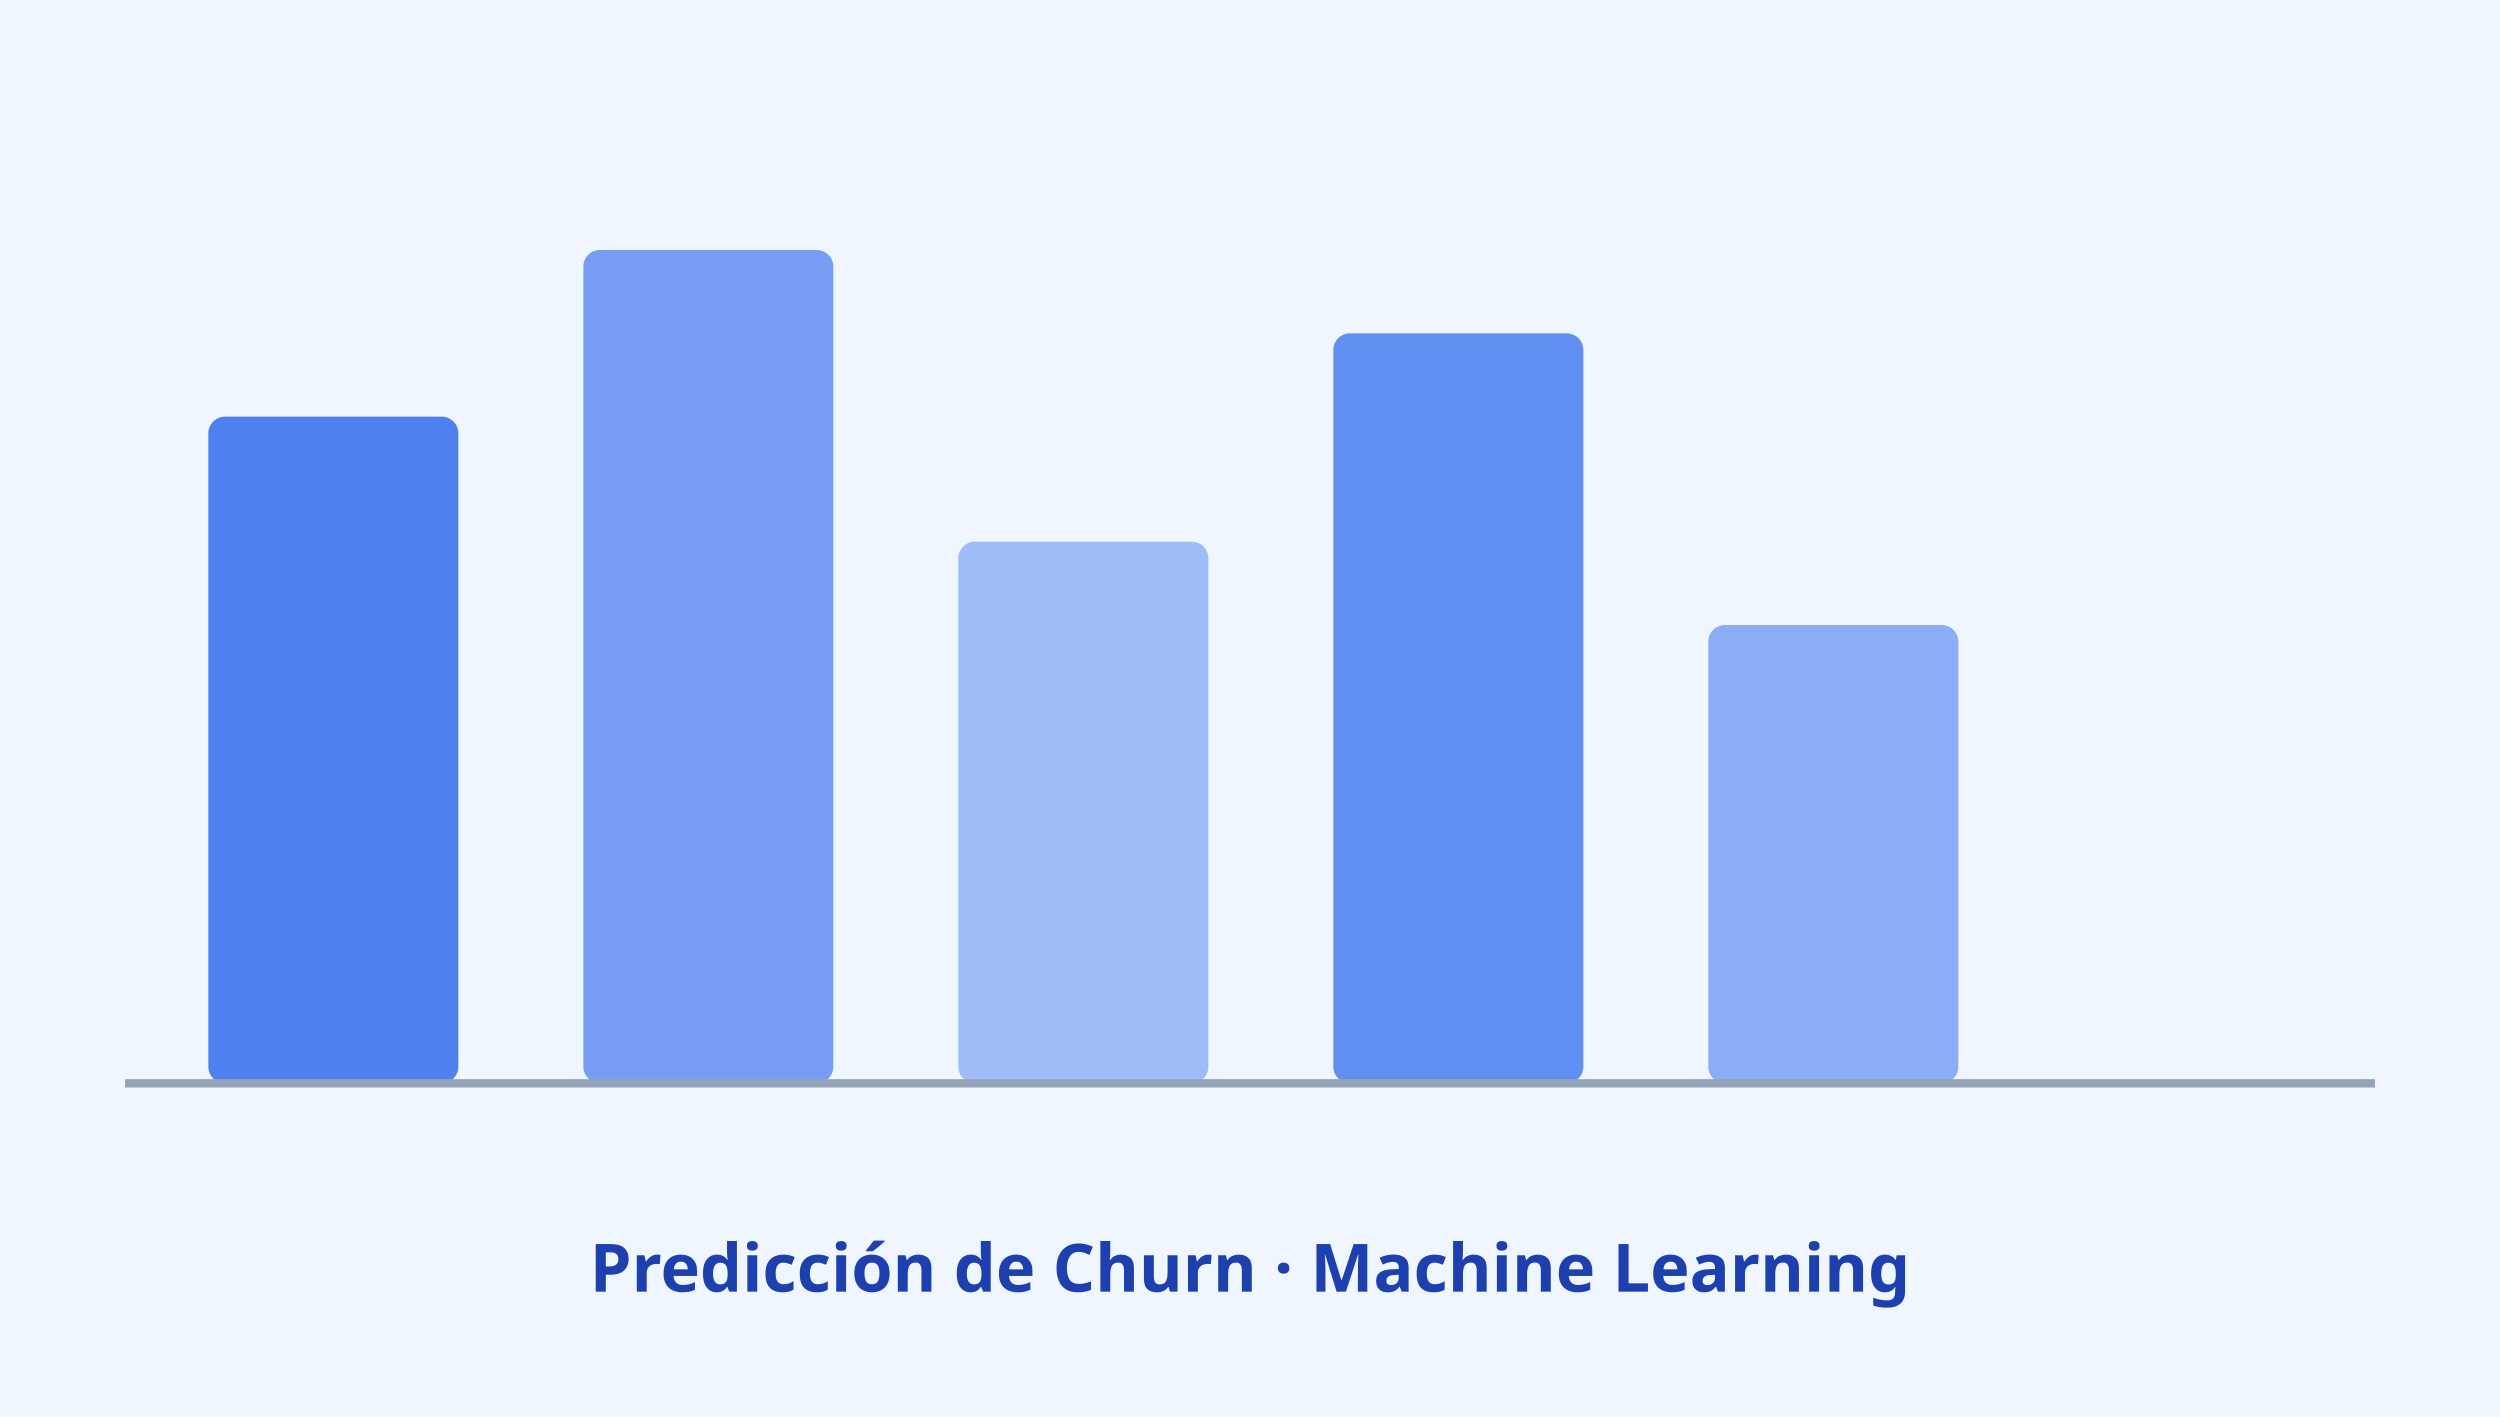
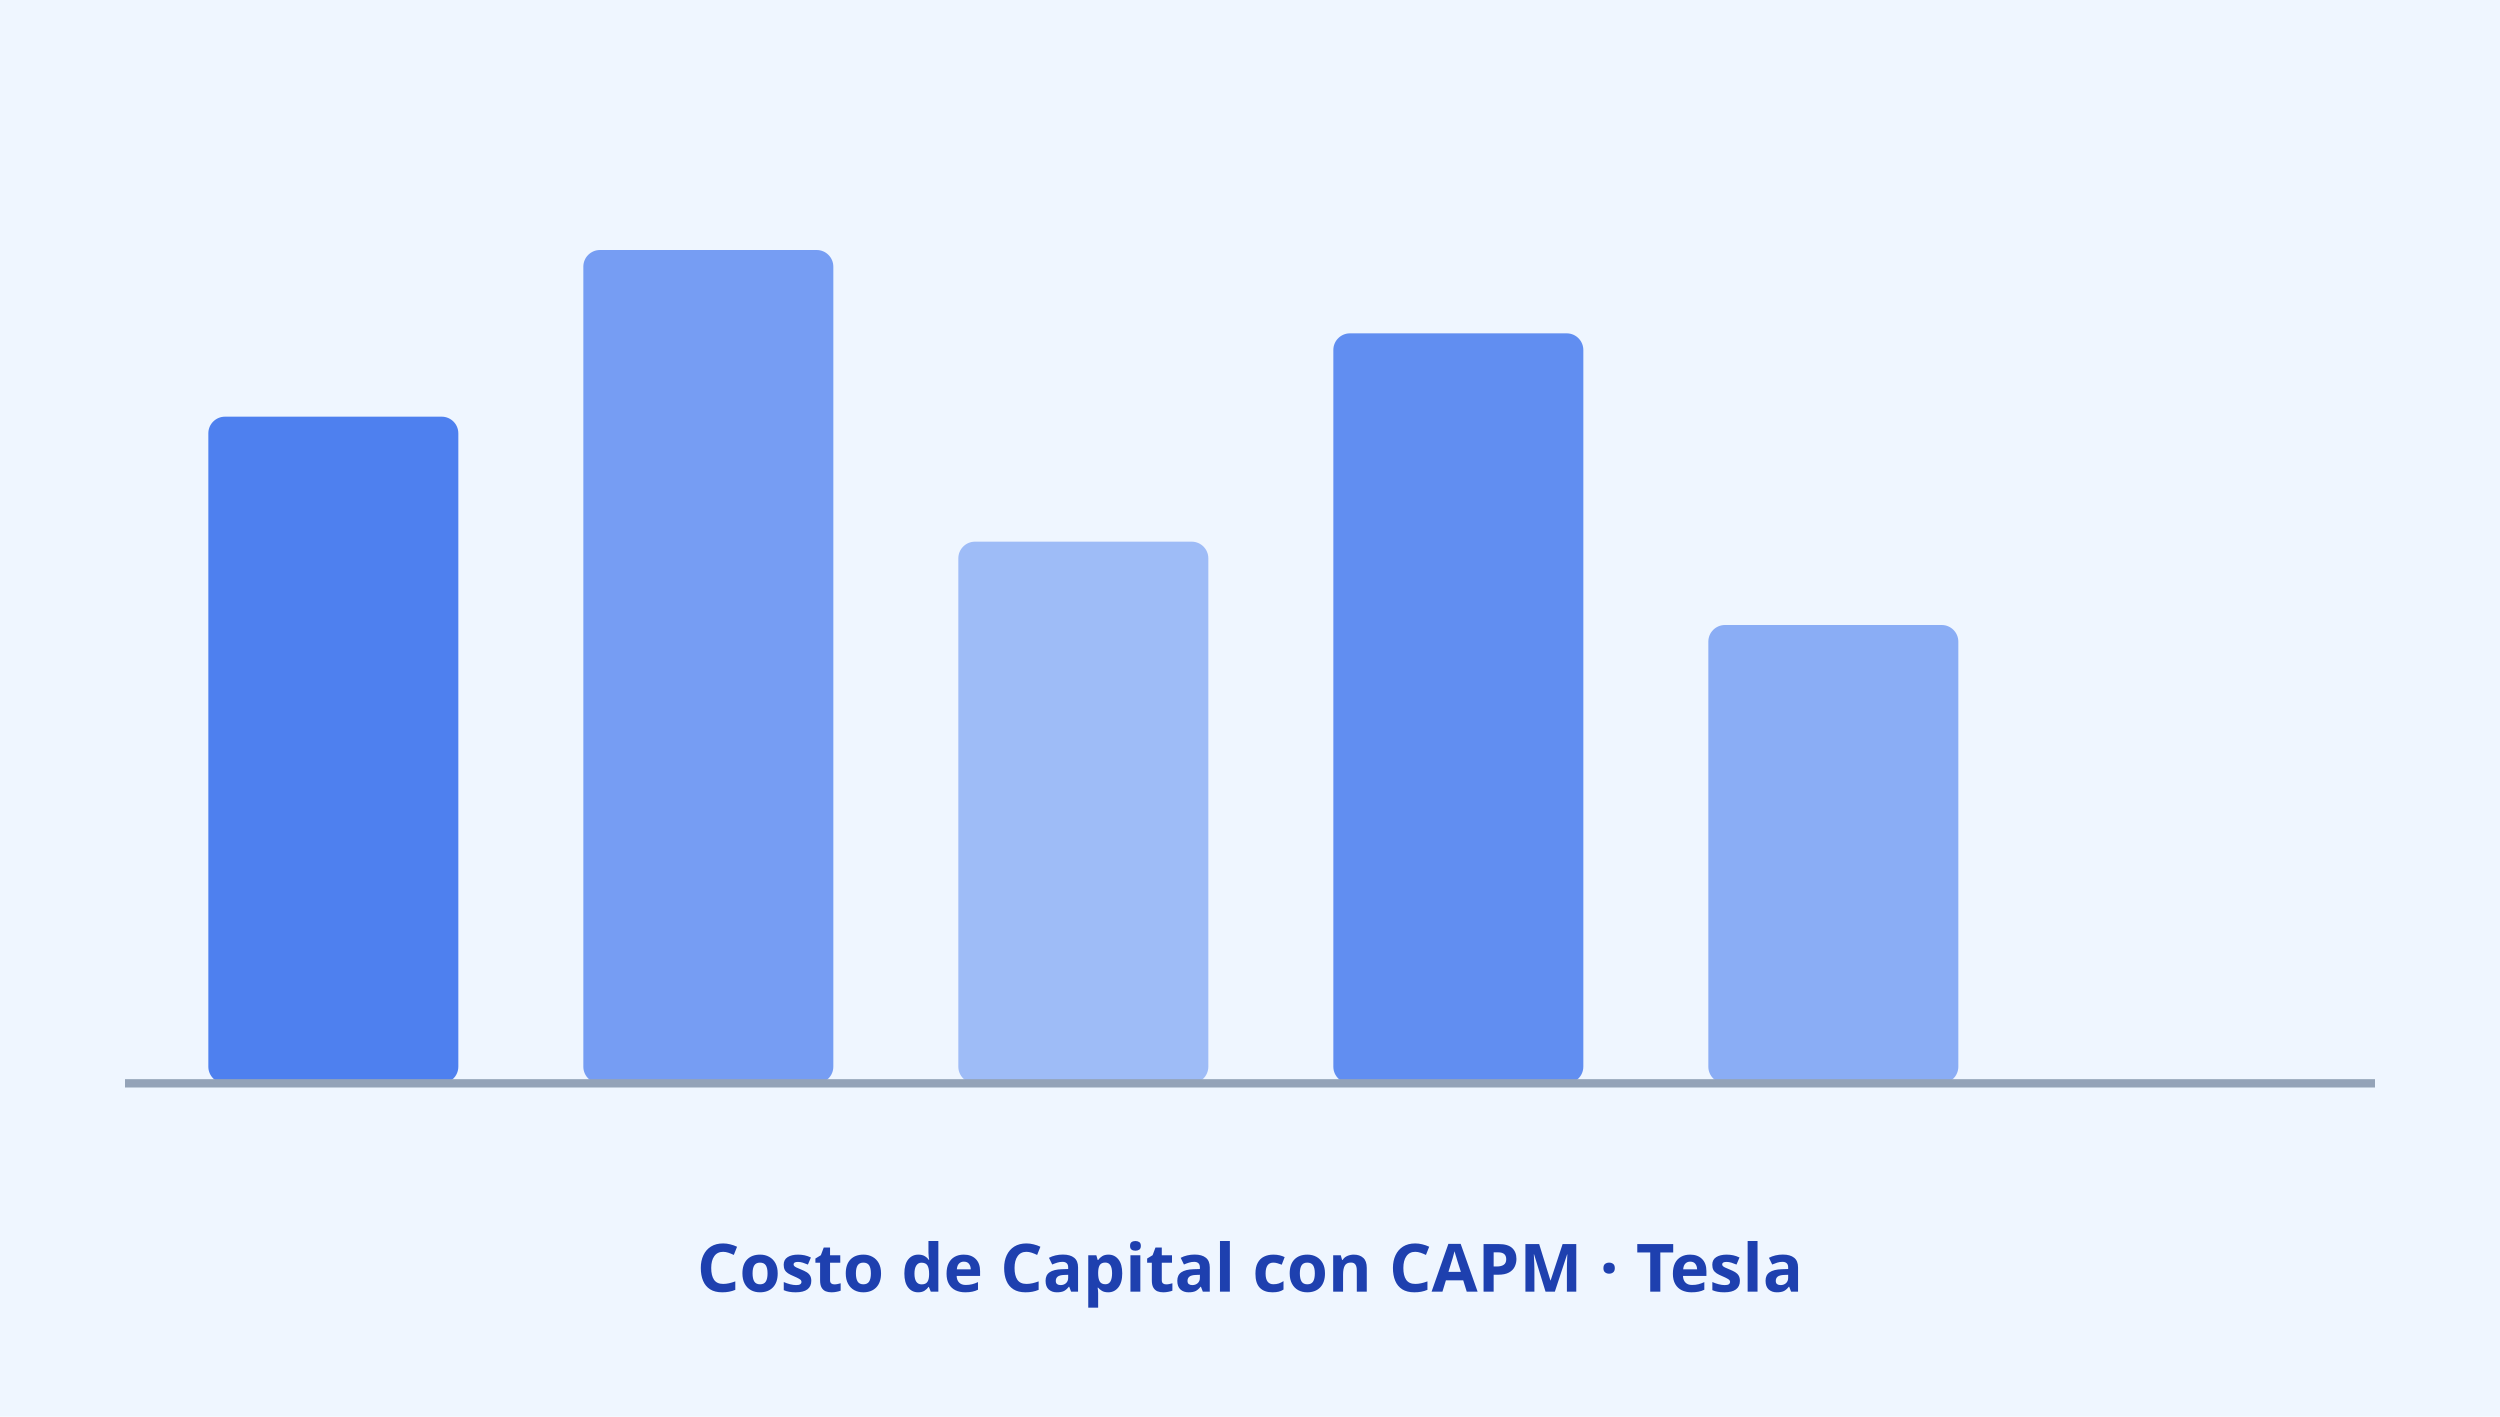
<svg xmlns="http://www.w3.org/2000/svg" viewBox="0 0 600 340" width="600" height="340">
  <rect width="600" height="340" fill="#eff6ff" />
  <rect x="50" y="100" width="60" height="160" fill="#2563eb" opacity="0.8" rx="4" />
  <rect x="140" y="60" width="60" height="200" fill="#2563eb" opacity="0.6" rx="4" />
  <rect x="230" y="130" width="60" height="130" fill="#2563eb" opacity="0.4" rx="4" />
  <rect x="320" y="80" width="60" height="180" fill="#2563eb" opacity="0.7" rx="4" />
  <rect x="410" y="150" width="60" height="110" fill="#2563eb" opacity="0.5" rx="4" />
  <line x1="30" y1="260" x2="570" y2="260" stroke="#94a3b8" stroke-width="2" />
-   <text x="300" y="310" text-anchor="middle" fill="#1e40af" font-family="system-ui" font-size="16" font-weight="600">Predicción de Churn · Machine Learning</text>
+   <text x="300" y="310" text-anchor="middle" fill="#1e40af" font-family="system-ui" font-size="16" font-weight="600">Costo de Capital con CAPM · Tesla</text>
</svg>
